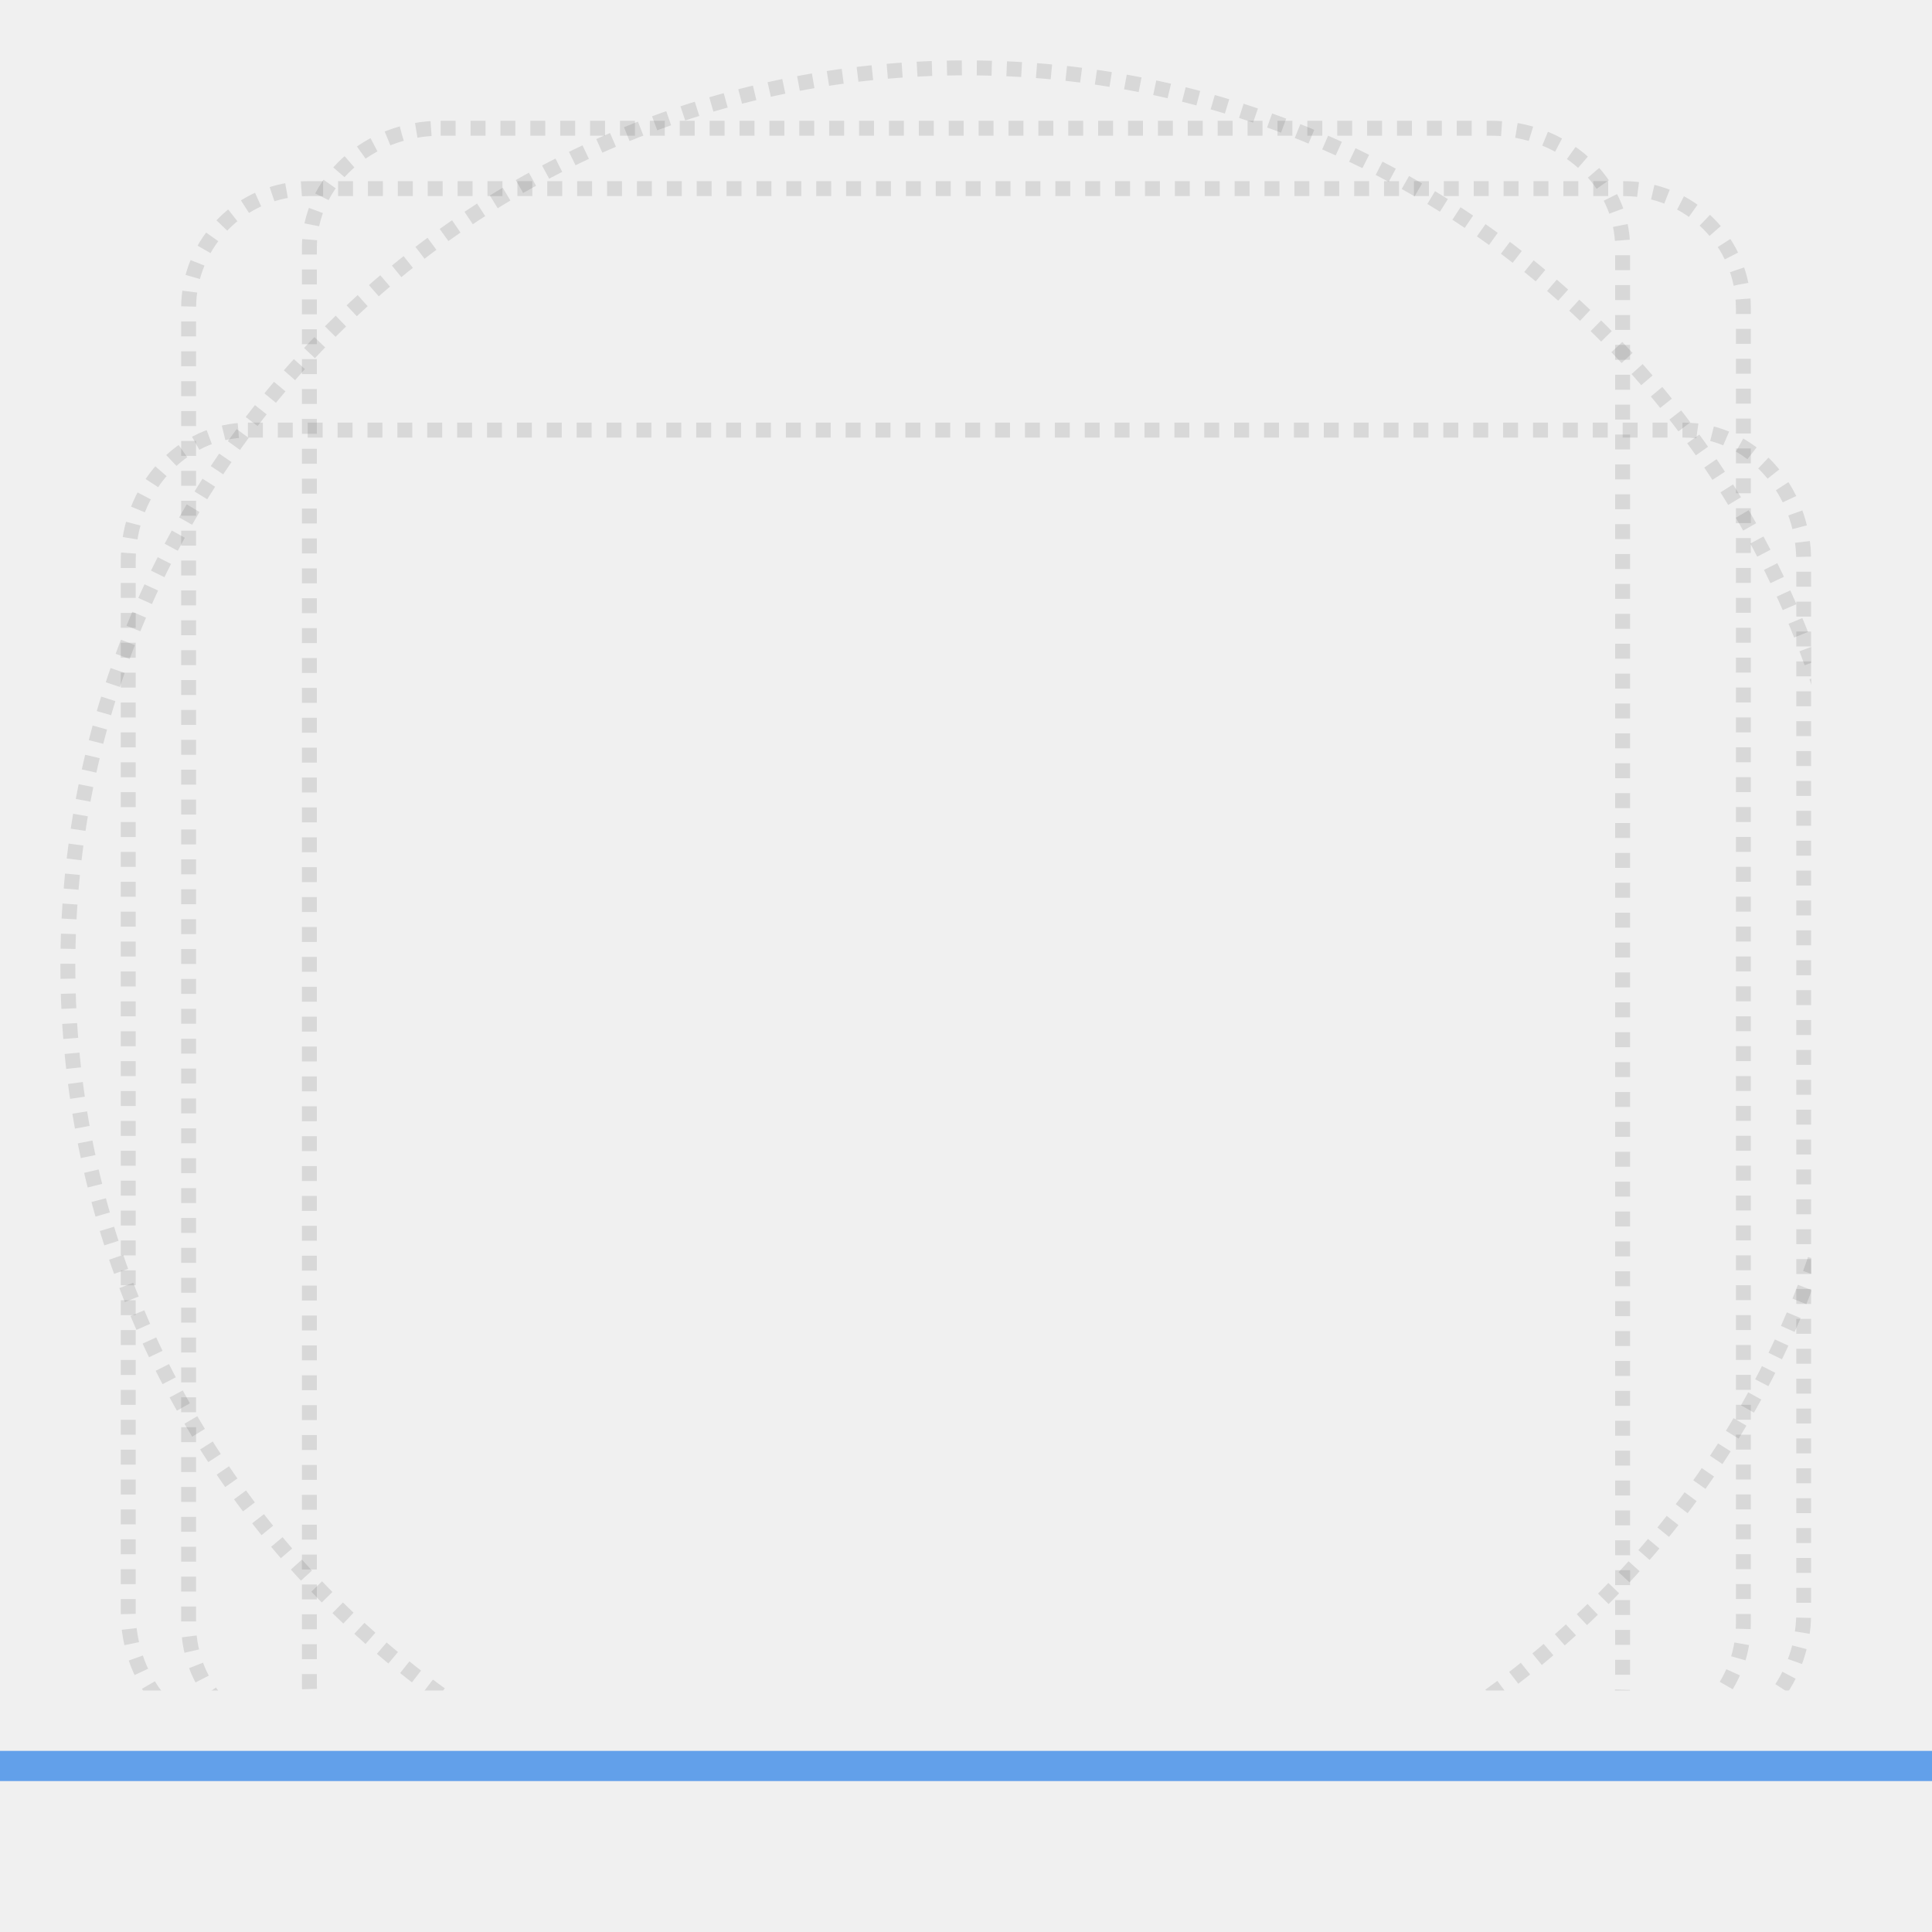
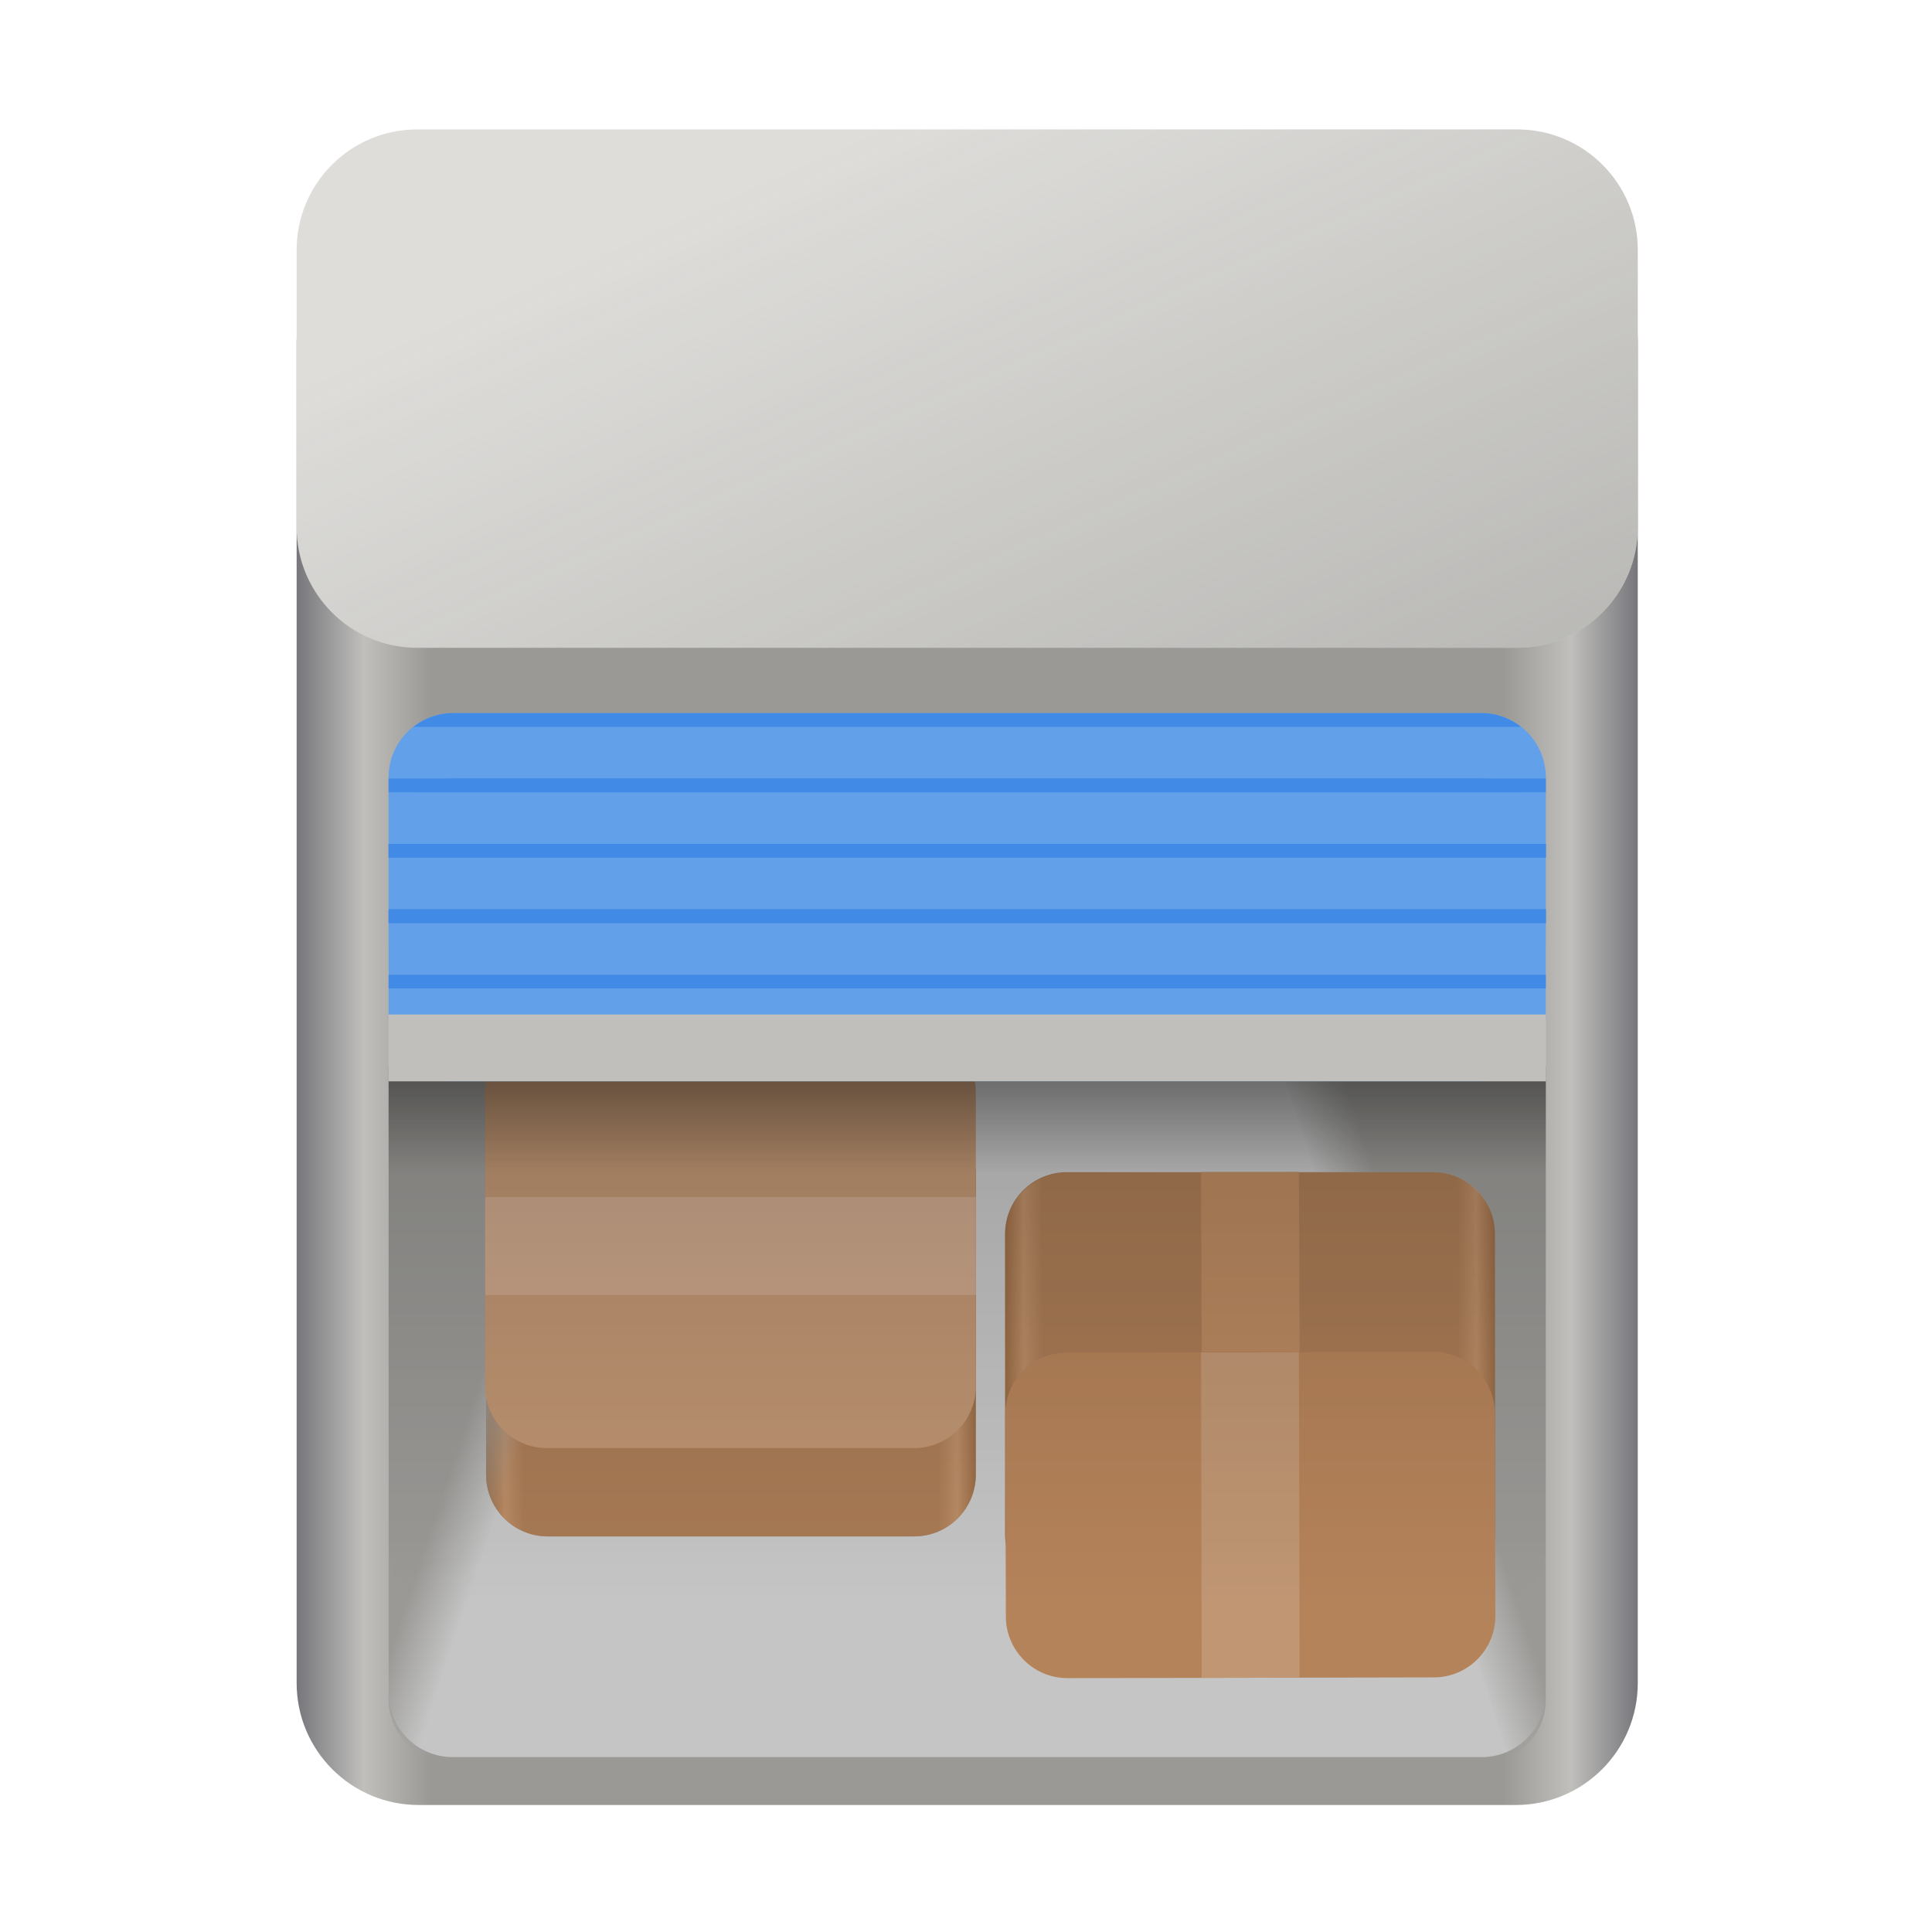
- <svg xmlns="http://www.w3.org/2000/svg" xmlns:xlink="http://www.w3.org/1999/xlink" width="128px" height="128px" viewBox="0 0 128 128" version="1.1">
-   <defs>
-     <filter id="alpha" filterUnits="objectBoundingBox" x="0%" y="0%" width="100%" height="100%">
-       <feColorMatrix type="matrix" in="SourceGraphic" values="0 0 0 0 1 0 0 0 0 1 0 0 0 0 1 0 0 0 1 0" />
-     </filter>
-     <mask id="mask0">
-       <g filter="url(#alpha)">
-         <rect x="0" y="0" width="128" height="128" style="fill:rgb(0%,0%,0%);fill-opacity:0.1;stroke:none;" />
-       </g>
-     </mask>
-     <clipPath id="clip1">
-       <rect x="0" y="0" width="192" height="152" />
-     </clipPath>
-     <g id="surface10632" clip-path="url(#clip1)">
-       <path style="fill:none;stroke-width:0.99;stroke-linecap:butt;stroke-linejoin:miter;stroke:rgb(0%,0%,0%);stroke-opacity:1;stroke-dasharray:0.99,0.99;stroke-miterlimit:4;" d="M 123.504 236 C 123.504 268.863 96.863 295.504 64 295.504 C 31.137 295.504 4.496 268.863 4.496 236 C 4.496 203.137 31.137 176.496 64 176.496 C 96.863 176.496 123.504 203.137 123.504 236 Z M 123.504 236 " transform="matrix(1,0,0,1,8,-156)" />
-     </g>
-     <mask id="mask1">
-       <g filter="url(#alpha)">
-         <rect x="0" y="0" width="128" height="128" style="fill:rgb(0%,0%,0%);fill-opacity:0.1;stroke:none;" />
-       </g>
-     </mask>
-     <clipPath id="clip2">
-       <rect x="0" y="0" width="192" height="152" />
-     </clipPath>
-     <g id="surface10635" clip-path="url(#clip2)">
-       <path style="fill:none;stroke-width:0.99;stroke-linecap:butt;stroke-linejoin:miter;stroke:rgb(0%,0%,0%);stroke-opacity:1;stroke-dasharray:0.99,0.99;stroke-miterlimit:4;" d="M 29.195 180.496 L 98.805 180.496 C 103.609 180.496 107.504 184.047 107.504 188.426 L 107.504 283.574 C 107.504 287.953 103.609 291.504 98.805 291.504 L 29.195 291.504 C 24.391 291.504 20.496 287.953 20.496 283.574 L 20.496 188.426 C 20.496 184.047 24.391 180.496 29.195 180.496 Z M 29.195 180.496 " transform="matrix(1,0,0,1,8,-156)" />
-     </g>
-     <mask id="mask2">
-       <g filter="url(#alpha)">
-         <rect x="0" y="0" width="128" height="128" style="fill:rgb(0%,0%,0%);fill-opacity:0.1;stroke:none;" />
-       </g>
-     </mask>
-     <clipPath id="clip3">
-       <rect x="0" y="0" width="192" height="152" />
-     </clipPath>
-     <g id="surface10638" clip-path="url(#clip3)">
-       <path style="fill:none;stroke-width:0.99;stroke-linecap:butt;stroke-linejoin:miter;stroke:rgb(0%,0%,0%);stroke-opacity:1;stroke-dasharray:0.99,0.99;stroke-miterlimit:4;" d="M 20.418 184.496 L 107.582 184.496 C 111.957 184.496 115.504 188.043 115.504 192.418 L 115.504 279.582 C 115.504 283.957 111.957 287.504 107.582 287.504 L 20.418 287.504 C 16.043 287.504 12.496 283.957 12.496 279.582 L 12.496 192.418 C 12.496 188.043 16.043 184.496 20.418 184.496 Z M 20.418 184.496 " transform="matrix(1,0,0,1,8,-156)" />
-     </g>
-     <mask id="mask3">
-       <g filter="url(#alpha)">
-         <rect x="0" y="0" width="128" height="128" style="fill:rgb(0%,0%,0%);fill-opacity:0.1;stroke:none;" />
-       </g>
-     </mask>
-     <clipPath id="clip4">
-       <rect x="0" y="0" width="192" height="152" />
-     </clipPath>
-     <g id="surface10641" clip-path="url(#clip4)">
-       <path style="fill:none;stroke-width:0.99;stroke-linecap:butt;stroke-linejoin:miter;stroke:rgb(0%,0%,0%);stroke-opacity:1;stroke-dasharray:0.99,0.99;stroke-miterlimit:4;" d="M 16.426 200.496 L 111.574 200.496 C 115.953 200.496 119.504 204.391 119.504 209.195 L 119.504 278.805 C 119.504 283.609 115.953 287.504 111.574 287.504 L 16.426 287.504 C 12.047 287.504 8.496 283.609 8.496 278.805 L 8.496 209.195 C 8.496 204.391 12.047 200.496 16.426 200.496 Z M 16.426 200.496 " transform="matrix(1,0,0,1,8,-156)" />
-     </g>
+ <svg xmlns="http://www.w3.org/2000/svg" xmlns:xlink="http://www.w3.org/1999/xlink" height="128px" viewBox="0 0 128 128" width="128px" version="1.1" id="svg4">
+   <defs id="defs8">
+     <linearGradient xlink:href="#linearGradient1154" id="linearGradient1457" gradientUnits="userSpaceOnUse" gradientTransform="matrix(0.1983351,0,0,0.3454262,2.001387,446.737)" x1="88.596" y1="-449.394" x2="536.596" y2="-449.394" />
+     <linearGradient id="linearGradient1154">
+       <stop id="stop1142" offset="0" style="stop-color:#77767b;stop-opacity:1" />
+       <stop style="stop-color:#c0bfbc;stop-opacity:1" offset="0.05" id="stop1144" />
+       <stop id="stop1146" offset="0.1" style="stop-color:#9a9996;stop-opacity:1" />
+       <stop style="stop-color:#9a9996;stop-opacity:1" offset="0.9" id="stop1148" />
+       <stop id="stop1150" offset="0.95" style="stop-color:#c0bfbc;stop-opacity:1" />
+       <stop id="stop1152" offset="1" style="stop-color:#77767b;stop-opacity:1" />
+     </linearGradient>
+     <linearGradient xlink:href="#linearGradient1073" id="linearGradient32708" gradientUnits="userSpaceOnUse" gradientTransform="matrix(1.009707,0,0,1.009707,326.8857,-20.29051)" x1="-291.929" y1="277.277" x2="-259.794" y2="277.277" />
+     <linearGradient id="linearGradient1073">
+       <stop style="stop-color:#77767b;stop-opacity:1" offset="0" id="stop1060" />
+       <stop id="stop1062" offset="0.038" style="stop-color:#c0bfbc;stop-opacity:1" />
+       <stop style="stop-color:#9a9996;stop-opacity:1" offset="0.077" id="stop1064" />
+       <stop id="stop1067" offset="0.923" style="stop-color:#9a9996;stop-opacity:1" />
+       <stop style="stop-color:#c0bfbc;stop-opacity:1" offset="0.962" id="stop1069" />
+       <stop style="stop-color:#77767b;stop-opacity:1" offset="1" id="stop1071" />
+     </linearGradient>
+     <linearGradient xlink:href="#linearGradient3501" id="linearGradient3503" x1="-328.495" y1="283.379" x2="-324.828" y2="284.595" gradientUnits="userSpaceOnUse" gradientTransform="matrix(1.009707,0,0,1.009707,360.7246,-14.73939)" />
+     <linearGradient id="linearGradient3501">
+       <stop style="stop-color:#9a9996;stop-opacity:1;" offset="0" id="stop3497" />
+       <stop style="stop-color:#9a9996;stop-opacity:0;" offset="1" id="stop3499" />
+     </linearGradient>
+     <linearGradient xlink:href="#linearGradient3501" id="linearGradient31249" x1="-261.777" y1="277.83" x2="-265.51" y2="279.068" gradientUnits="userSpaceOnUse" gradientTransform="matrix(1.009707,0,0,1.009707,360.7246,-14.73939)" />
+     <linearGradient xlink:href="#linearGradient1073" id="linearGradient37928" gradientUnits="userSpaceOnUse" gradientTransform="matrix(-1.009705,0.00201921,-0.00201921,-1.009705,-195.2183,544.1407)" x1="-291.929" y1="277.277" x2="-259.794" y2="277.277" />
+     <linearGradient xlink:href="#linearGradient16354" id="linearGradient1449" gradientUnits="userSpaceOnUse" x1="-334.841" y1="232.452" x2="-334.841" y2="251.052" gradientTransform="matrix(0.9478632,0,0,1.009707,343.0489,-3.795973)" />
+     <linearGradient id="linearGradient16354">
+       <stop style="stop-color:#000000;stop-opacity:1;" offset="0" id="stop16350" />
+       <stop style="stop-color:#000000;stop-opacity:0;" offset="1" id="stop16352" />
+     </linearGradient>
+     <linearGradient xlink:href="#linearGradient16354" id="linearGradient47532" gradientUnits="userSpaceOnUse" gradientTransform="matrix(0.9478632,0,0,4.92976,343.049,-959.3667)" x1="-334.841" y1="232.452" x2="-334.841" y2="251.052" />
+     <linearGradient xlink:href="#linearGradient3501" id="linearGradient36371" x1="-241.872" y1="275.937" x2="-280.162" y2="190.161" gradientUnits="userSpaceOnUse" gradientTransform="matrix(1.009707,0,0,1.009707,360.7246,-20.73939)" />
  </defs>
-   <g id="surface10578">
-     <rect x="0" y="0" width="128" height="128" style="fill:rgb(94.118%,94.118%,94.118%);fill-opacity:1;stroke:none;" />
-     <use xlink:href="#surface10632" transform="matrix(1,0,0,1,-8,-16)" mask="url(#mask0)" />
-     <use xlink:href="#surface10635" transform="matrix(1,0,0,1,-8,-16)" mask="url(#mask1)" />
-     <use xlink:href="#surface10638" transform="matrix(1,0,0,1,-8,-16)" mask="url(#mask2)" />
-     <use xlink:href="#surface10641" transform="matrix(1,0,0,1,-8,-16)" mask="url(#mask3)" />
-     <path style="fill:none;stroke-width:2;stroke-linecap:butt;stroke-linejoin:miter;stroke:rgb(38.431%,62.745%,91.765%);stroke-opacity:1;stroke-miterlimit:4;" d="M 0 289 L 128 289 " transform="matrix(1,0,0,1,0,-172)" />
+   <g id="g1338" style="display:inline;enable-background:new" transform="translate(0.0800021,-171.9197)">
+     <rect ry="8.078" rx="8.078" y="186.495" x="19.573" height="105.01" width="88.854" id="rect1388" style="display:inline;vector-effect:none;fill:url(#linearGradient1457);fill-opacity:1;stroke:none;stroke-width:0.252;stroke-linecap:butt;stroke-linejoin:miter;stroke-miterlimit:4;stroke-dasharray:none;stroke-dashoffset:0;stroke-opacity:1;marker:none;marker-start:none;marker-mid:none;marker-end:none;paint-order:normal;enable-background:new" />
+     <rect style="display:inline;fill:#deddda;fill-opacity:1;stroke:#ccaaff;stroke-width:0;stroke-linecap:round;stroke-linejoin:round;stroke-opacity:0;paint-order:markers stroke fill;enable-background:new" id="rect1488" width="88.854" height="34.341" x="19.573" y="180.495" ry="7.988" />
+     <rect style="display:inline;fill:#c5c5c5;fill-opacity:1;stroke:#ccaaff;stroke-width:0;stroke-linecap:round;stroke-linejoin:round;stroke-opacity:0;paint-order:markers stroke fill;enable-background:new" id="rect13888" width="76.67" height="57.926" x="25.665" y="230.409" ry="4.261" />
+     <path d="m 36.208,245.645 h 24.277 c 2.256,0 4.085,1.829 4.085,4.085 v 19.896 c 0,2.256 -1.829,4.085 -4.085,4.085 H 36.208 c -2.256,0 -4.085,-1.829 -4.085,-4.085 v -19.896 c 0,-2.256 1.829,-4.085 4.085,-4.085 z m 0,0" fill="#ca763f" id="path32713" style="display:inline;fill:#986a44;fill-opacity:1;stroke-width:1.242;enable-background:new" />
+     <path d="m 36.208,245.645 h 24.277 c 2.256,0 4.085,1.829 4.085,4.085 v 19.896 c 0,2.256 -1.829,4.085 -4.085,4.085 H 36.208 c -2.256,0 -4.085,-1.829 -4.085,-4.085 v -19.896 c 0,-2.256 1.829,-4.085 4.085,-4.085 z m 0,0" fill="#ca763f" id="path48267-6" style="display:inline;opacity:0.451;mix-blend-mode:luminosity;fill:url(#linearGradient32708);fill-opacity:1;stroke-width:1.242;enable-background:new" />
+     <path id="rect1394" style="display:inline;fill:url(#linearGradient3503);fill-opacity:1;stroke:#ccaaff;stroke-width:0;stroke-linecap:round;stroke-linejoin:round;stroke-opacity:0;paint-order:markers stroke fill;enable-background:new" d="m 42.959,243.505 h -17.294 l -3e-5,40.986 c 0,1.708 1.002,3.163 2.445,3.844 z" />
+     <path id="path37369" style="display:inline;fill:url(#linearGradient31249);fill-opacity:1;stroke:#ccaaff;stroke-width:0;stroke-linecap:round;stroke-linejoin:round;stroke-opacity:0;paint-order:markers stroke fill;enable-background:new" d="m 85.041,243.505 h 17.294 l 1.5e-4,41.001 c 2e-5,1.708 -1.002,3.163 -2.445,3.844 z" />
+     <path d="M 94.871,277.649 H 70.594 c -2.256,0 -4.085,-1.829 -4.085,-4.085 v -19.896 c 0,-2.256 1.829,-4.085 4.085,-4.085 H 94.871 c 2.256,0 4.085,1.829 4.085,4.085 v 19.896 c 0,2.256 -1.829,4.085 -4.085,4.085 z m 0,0" fill="#ca763f" id="path37918" style="display:inline;fill:#986a44;fill-opacity:1;stroke-width:1.242;enable-background:new" />
+     <path d="m 94.927,277.624 -24.277,0.049 c -2.256,0.004 -4.089,-1.821 -4.093,-4.077 l -0.04,-19.896 c -0.005,-2.256 1.821,-4.089 4.077,-4.093 l 24.277,-0.049 c 2.256,-0.004 4.089,1.821 4.093,4.077 l 0.04,19.896 c 0.005,2.256 -1.821,4.089 -4.077,4.093 z m 0,0" fill="#ca763f" id="path37920" style="display:inline;opacity:0.451;mix-blend-mode:luminosity;fill:url(#linearGradient37928);fill-opacity:1;stroke-width:1.242;enable-background:new" />
+     <path d="m 94.918,283.052 -24.264,0.049 c -2.256,0.004 -4.087,-1.821 -4.093,-4.077 l -0.039,-13.401 c -0.005,-2.256 1.821,-4.089 4.077,-4.093 l 24.264,-0.049 c 2.256,-0.004 4.087,1.821 4.093,4.077 l 0.039,13.401 c 0.004,2.256 -1.821,4.089 -4.077,4.093 z" fill="#d38d5f" id="path37922" style="display:inline;fill:#b5835a;fill-opacity:1;stroke-width:1.242;enable-background:new" />
+     <path d="m 79.537,283.084 -0.045,-21.569 6.486,-0.016 0.045,21.569 z" fill="#d99d76" id="path1418" style="display:inline;fill:#c09673;fill-opacity:1;stroke-width:1.145;enable-background:new" />
+     <path d="m 36.15,240.23 h 24.335 c 2.256,0 4.085,1.829 4.085,4.085 v 19.459 c 0,2.256 -1.829,4.085 -4.085,4.085 H 36.15 c -2.256,0 -4.085,-1.829 -4.085,-4.085 v -19.459 c 0,-2.256 1.829,-4.085 4.085,-4.085 z m 0,0" fill="#d38d5f" id="path48269-2" style="display:inline;fill:#bf9572;fill-opacity:1;stroke-width:1.242;enable-background:new" />
+     <rect style="display:inline;fill:#62a0ea;fill-opacity:1;stroke:#ccaaff;stroke-width:0;stroke-linecap:round;stroke-linejoin:round;stroke-opacity:0;paint-order:markers stroke fill;enable-background:new" id="rect14184" width="76.67" height="24.4" x="25.665" y="219.164" ry="4.261" />
+     <path d="m 32.065,251.233 h 32.505 v 6.486 H 32.065 Z m 0,0" fill="#d99d76" id="path48271-9" style="display:inline;fill:#caa589;fill-opacity:1;stroke-width:1.242;enable-background:new" />
+     <rect style="display:inline;fill:url(#linearGradient1449);fill-opacity:1;stroke:#ccaaff;stroke-width:0;stroke-linecap:round;stroke-linejoin:round;stroke-opacity:0;paint-order:markers stroke fill;enable-background:new" id="rect1423" width="76.67" height="7.107" x="25.665" y="242.587" ry="0" />
+     <rect style="display:inline;fill:#c0bfbc;fill-opacity:1;stroke:#ccaaff;stroke-width:0;stroke-linecap:round;stroke-linejoin:round;stroke-opacity:0;paint-order:markers stroke fill;enable-background:new" id="rect1445" width="76.67" height="4.43" x="25.665" y="239.133" ry="0" />
+     <path d="m 79.537,261.482 -0.045,-11.914 6.486,-0.004 0.045,11.914 z" fill="#d99d76" id="path46774" style="display:inline;fill:#ba8960;fill-opacity:1;stroke-width:0.597;enable-background:new" />
+     <path id="path46794" style="display:inline;fill:#418be6;fill-opacity:1;stroke-width:0.576;enable-background:new" d="m 29.925,219.163 c -0.99,0 -1.887,0.349 -2.609,0.911 h 73.369 c -0.722,-0.563 -1.621,-0.911 -2.611,-0.911 z m -4.26,4.335 v 0.911 h 76.671 v -0.911 z m 0,4.335 v 0.909 h 76.671 v -0.909 z m 0,4.333 v 0.909 h 76.671 v -0.909 z" />
+     <path id="rect47530" style="display:inline;opacity:0.476;fill:url(#linearGradient47532);fill-opacity:1;stroke:#ccaaff;stroke-width:0;stroke-linecap:round;stroke-linejoin:round;stroke-opacity:0;paint-order:markers stroke fill;enable-background:new" d="m 25.665,243.563 v 30.877 c 0,1.69 0.982,3.13 2.402,3.82 h 71.867 c 1.42,-0.69 2.402,-2.13 2.402,-3.82 v -30.877 z" />
+     <path id="path3027" style="display:inline;fill:#418be6;fill-opacity:1;stroke-width:0.576;enable-background:new" d="m 29.925,223.496 c -0.99,0 -1.887,0.349 -2.609,0.911 h 73.369 c -0.722,-0.563 -1.621,-0.911 -2.611,-0.911 z m -4.26,4.335 v 0.911 h 76.671 v -0.911 z m 0,4.335 v 0.909 h 76.671 v -0.909 z m 0,4.333 v 0.909 h 76.671 v -0.909 z" />
+     <rect style="display:inline;fill:url(#linearGradient36371);fill-opacity:1;stroke:#ccaaff;stroke-width:0;stroke-linecap:round;stroke-linejoin:round;stroke-opacity:0;paint-order:markers stroke fill;enable-background:new" id="rect35137" width="88.854" height="34.341" x="19.573" y="180.495" ry="7.988" />
  </g>
</svg>
